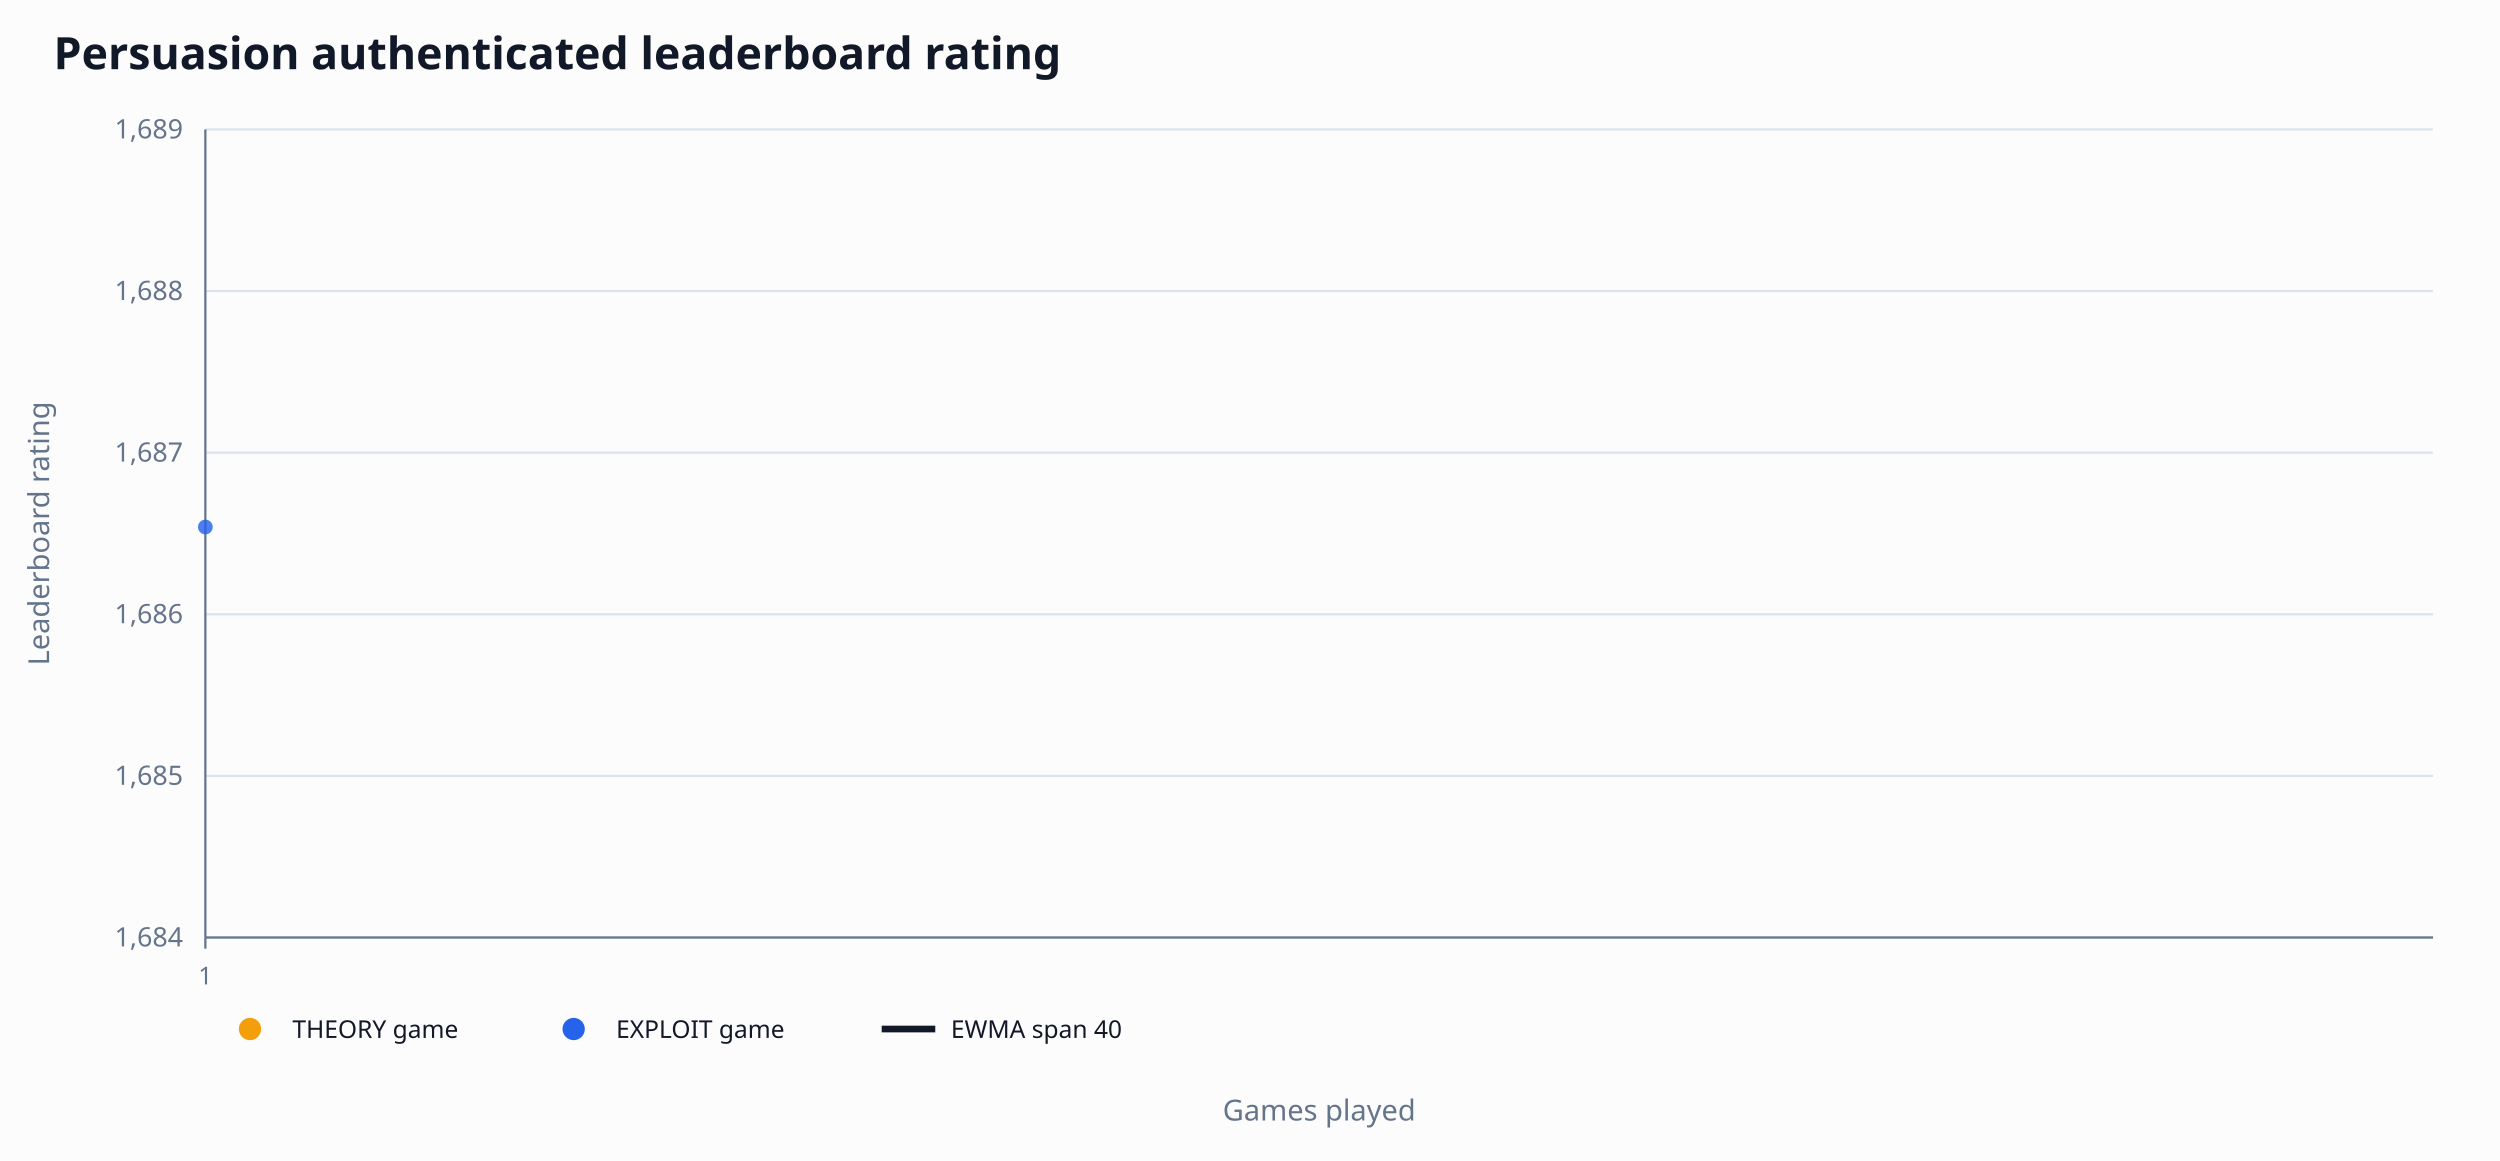
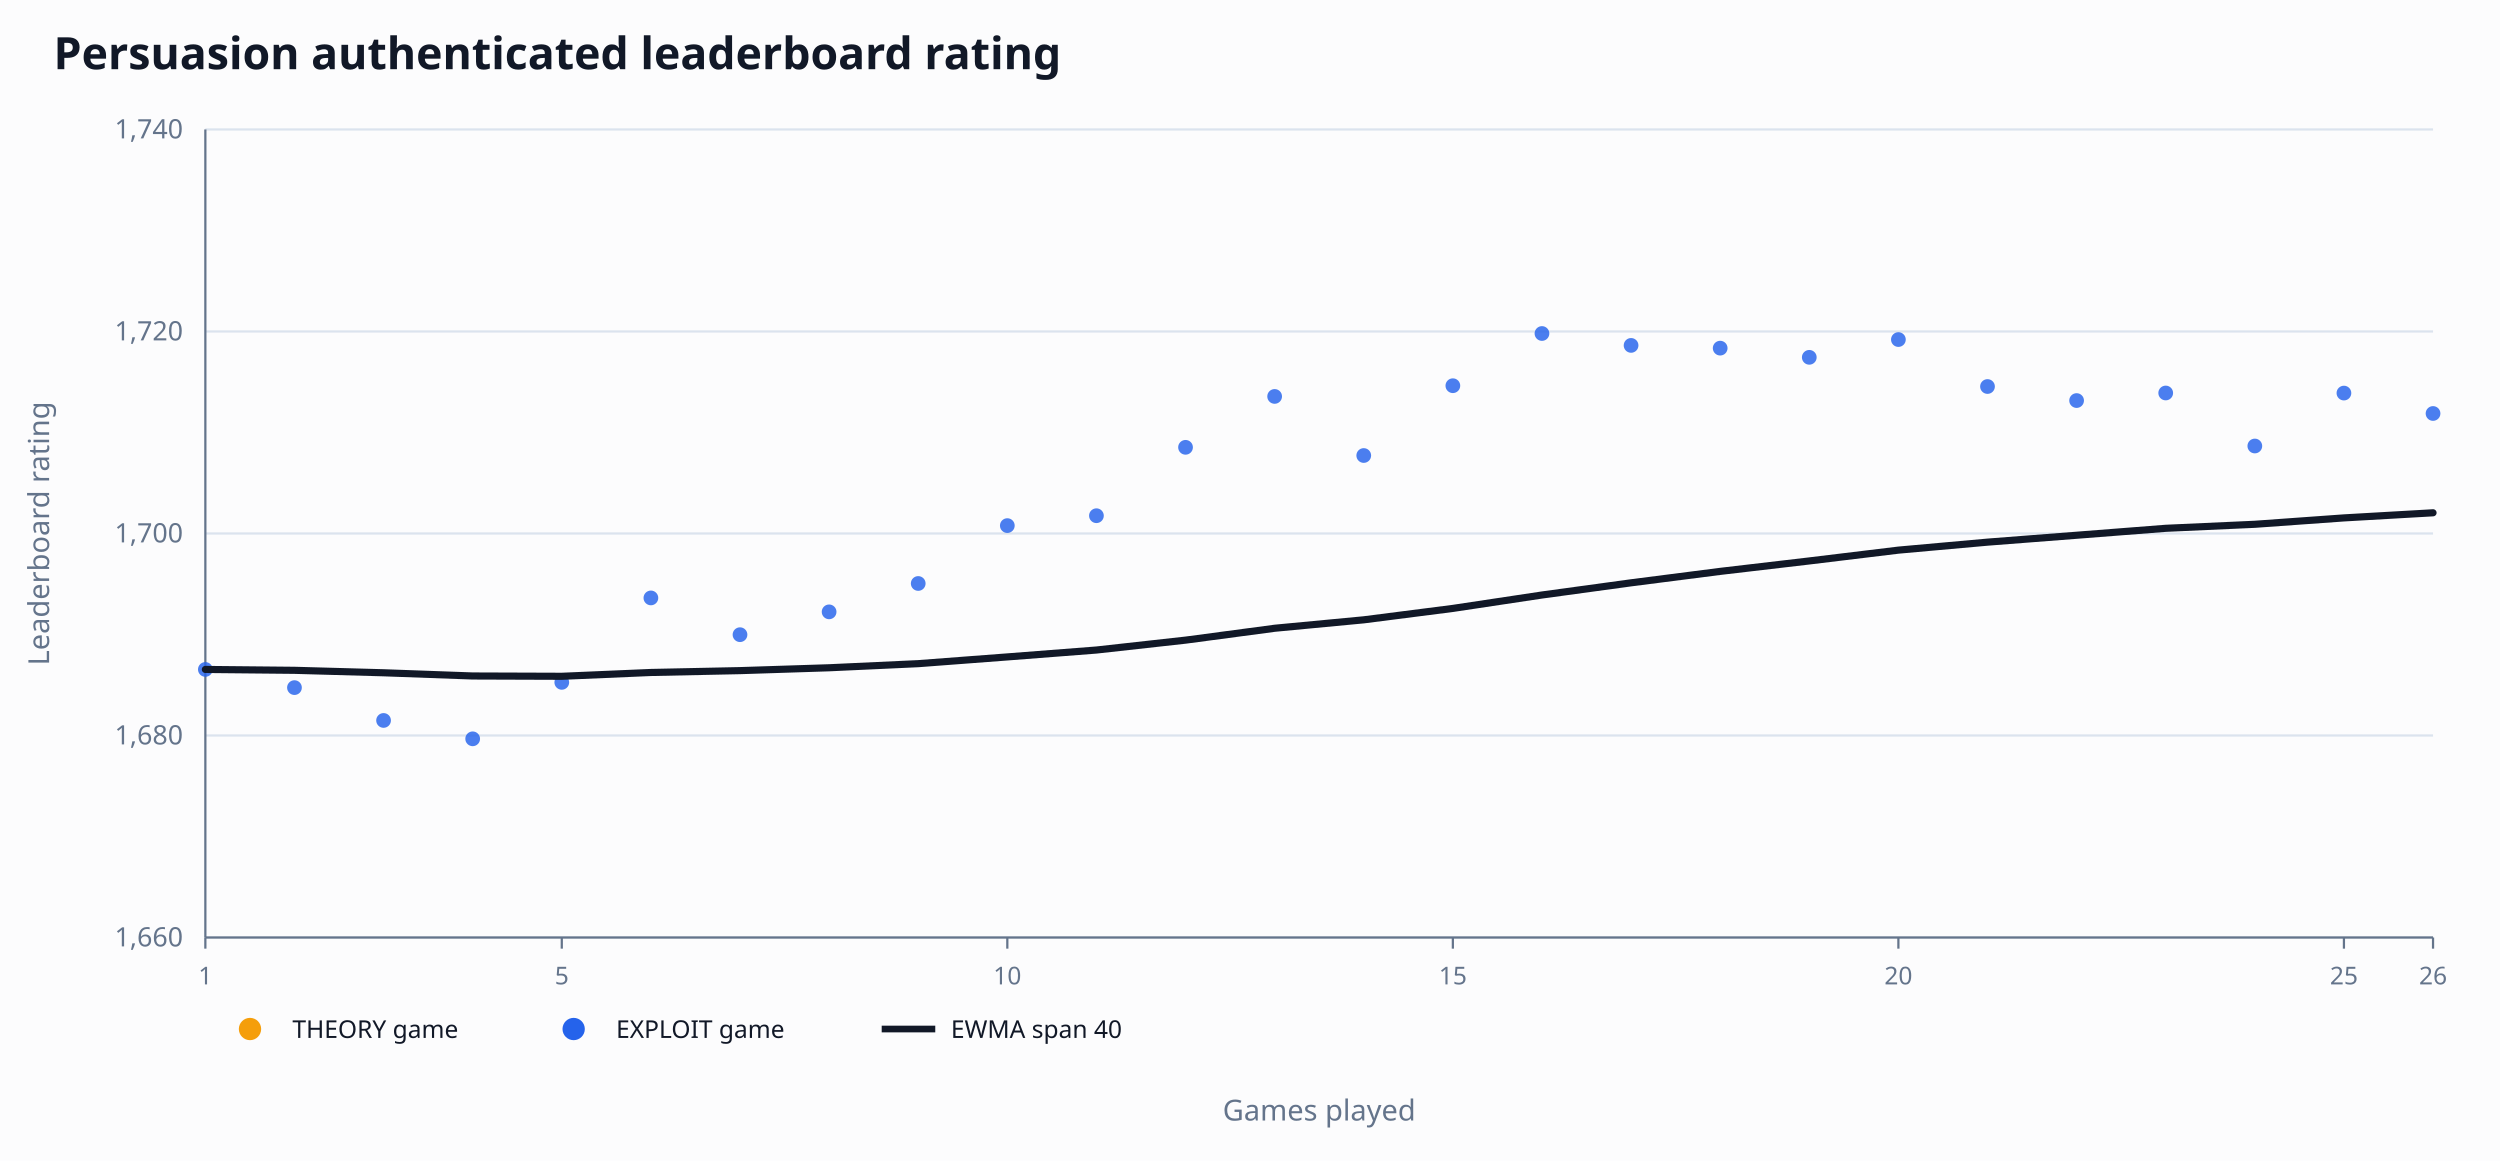
<svg xmlns="http://www.w3.org/2000/svg" width="1120" height="520" viewBox="0 0 1120 520">
  <rect width="100%" height="100%" fill="#fcfcfd" />
  <text x="24" y="31" font-family="system-ui,sans-serif" font-size="20" font-weight="700" fill="#111827">Persuasion authenticated leaderboard rating</text>
  <line x1="92" y1="420.00" x2="1090" y2="420.00" stroke="#dbe3ee" stroke-width="1" />
-   <text x="82" y="424.00" text-anchor="end" font-family="system-ui,sans-serif" font-size="12" fill="#64748b">1,684</text>
-   <line x1="92" y1="347.60" x2="1090" y2="347.60" stroke="#dbe3ee" stroke-width="1" />
-   <text x="82" y="351.60" text-anchor="end" font-family="system-ui,sans-serif" font-size="12" fill="#64748b">1,685</text>
-   <line x1="92" y1="275.20" x2="1090" y2="275.20" stroke="#dbe3ee" stroke-width="1" />
-   <text x="82" y="279.20" text-anchor="end" font-family="system-ui,sans-serif" font-size="12" fill="#64748b">1,686</text>
-   <line x1="92" y1="202.80" x2="1090" y2="202.80" stroke="#dbe3ee" stroke-width="1" />
-   <text x="82" y="206.80" text-anchor="end" font-family="system-ui,sans-serif" font-size="12" fill="#64748b">1,687</text>
-   <line x1="92" y1="130.40" x2="1090" y2="130.40" stroke="#dbe3ee" stroke-width="1" />
-   <text x="82" y="134.40" text-anchor="end" font-family="system-ui,sans-serif" font-size="12" fill="#64748b">1,688</text>
+   <text x="82" y="424.00" text-anchor="end" font-family="system-ui,sans-serif" font-size="12" fill="#64748b">1,660</text>
+   <line x1="92" y1="329.50" x2="1090" y2="329.50" stroke="#dbe3ee" stroke-width="1" />
+   <text x="82" y="333.50" text-anchor="end" font-family="system-ui,sans-serif" font-size="12" fill="#64748b">1,680</text>
+   <line x1="92" y1="239.00" x2="1090" y2="239.00" stroke="#dbe3ee" stroke-width="1" />
+   <text x="82" y="243.00" text-anchor="end" font-family="system-ui,sans-serif" font-size="12" fill="#64748b">1,700</text>
+   <line x1="92" y1="148.50" x2="1090" y2="148.50" stroke="#dbe3ee" stroke-width="1" />
+   <text x="82" y="152.50" text-anchor="end" font-family="system-ui,sans-serif" font-size="12" fill="#64748b">1,720</text>
  <line x1="92" y1="58.00" x2="1090" y2="58.00" stroke="#dbe3ee" stroke-width="1" />
-   <text x="82" y="62.00" text-anchor="end" font-family="system-ui,sans-serif" font-size="12" fill="#64748b">1,689</text>
+   <text x="82" y="62.00" text-anchor="end" font-family="system-ui,sans-serif" font-size="12" fill="#64748b">1,740</text>
  <line x1="92.00" y1="420" x2="92.00" y2="425" stroke="#64748b" />
  <text x="92.00" y="441" text-anchor="middle" font-family="system-ui,sans-serif" font-size="11" fill="#64748b">1</text>
+   <line x1="251.68" y1="420" x2="251.68" y2="425" stroke="#64748b" />
+   <text x="251.68" y="441" text-anchor="middle" font-family="system-ui,sans-serif" font-size="11" fill="#64748b">5</text>
+   <line x1="451.28" y1="420" x2="451.28" y2="425" stroke="#64748b" />
+   <text x="451.28" y="441" text-anchor="middle" font-family="system-ui,sans-serif" font-size="11" fill="#64748b">10</text>
+   <line x1="650.88" y1="420" x2="650.88" y2="425" stroke="#64748b" />
+   <text x="650.88" y="441" text-anchor="middle" font-family="system-ui,sans-serif" font-size="11" fill="#64748b">15</text>
+   <line x1="850.48" y1="420" x2="850.48" y2="425" stroke="#64748b" />
+   <text x="850.48" y="441" text-anchor="middle" font-family="system-ui,sans-serif" font-size="11" fill="#64748b">20</text>
+   <line x1="1050.08" y1="420" x2="1050.08" y2="425" stroke="#64748b" />
+   <text x="1050.08" y="441" text-anchor="middle" font-family="system-ui,sans-serif" font-size="11" fill="#64748b">25</text>
+   <line x1="1090.00" y1="420" x2="1090.00" y2="425" stroke="#64748b" />
+   <text x="1090.00" y="441" text-anchor="middle" font-family="system-ui,sans-serif" font-size="11" fill="#64748b">26</text>
  <line x1="92" y1="58" x2="92" y2="420" stroke="#64748b" />
  <line x1="92" y1="420" x2="1090" y2="420" stroke="#64748b" />
  <text x="591.00" y="502" text-anchor="middle" font-family="system-ui,sans-serif" font-size="13" fill="#64748b">Games played</text>
  <text x="22" y="239.00" text-anchor="middle" transform="rotate(-90 22 239.00)" font-family="system-ui,sans-serif" font-size="13" fill="#64748b">Leaderboard rating</text>
-   <circle cx="92.00" cy="236.10" r="3.3" fill="#2563eb" opacity="0.82" />
-   <polyline points="92.00,236.10" fill="none" stroke="#111827" stroke-width="3.2" stroke-linejoin="round" stroke-linecap="round" />
+   <circle cx="92.00" cy="299.91" r="3.3" fill="#2563eb" opacity="0.82" />
+   <circle cx="131.92" cy="308.05" r="3.3" fill="#2563eb" opacity="0.82" />
+   <circle cx="171.84" cy="322.76" r="3.3" fill="#2563eb" opacity="0.82" />
+   <circle cx="211.76" cy="330.99" r="3.3" fill="#2563eb" opacity="0.82" />
+   <circle cx="251.68" cy="305.70" r="3.3" fill="#2563eb" opacity="0.82" />
+   <circle cx="291.60" cy="267.87" r="3.3" fill="#2563eb" opacity="0.82" />
+   <circle cx="331.52" cy="284.34" r="3.3" fill="#2563eb" opacity="0.82" />
+   <circle cx="371.44" cy="274.11" r="3.3" fill="#2563eb" opacity="0.82" />
+   <circle cx="411.36" cy="261.40" r="3.3" fill="#2563eb" opacity="0.82" />
+   <circle cx="451.28" cy="235.47" r="3.3" fill="#2563eb" opacity="0.82" />
+   <circle cx="491.20" cy="231.04" r="3.3" fill="#2563eb" opacity="0.82" />
+   <circle cx="531.12" cy="200.40" r="3.3" fill="#2563eb" opacity="0.82" />
+   <circle cx="571.04" cy="177.60" r="3.3" fill="#2563eb" opacity="0.82" />
+   <circle cx="610.96" cy="204.07" r="3.3" fill="#2563eb" opacity="0.82" />
+   <circle cx="650.88" cy="172.80" r="3.3" fill="#2563eb" opacity="0.82" />
+   <circle cx="690.80" cy="149.41" r="3.3" fill="#2563eb" opacity="0.82" />
+   <circle cx="730.72" cy="154.74" r="3.3" fill="#2563eb" opacity="0.82" />
+   <circle cx="770.64" cy="155.97" r="3.3" fill="#2563eb" opacity="0.82" />
+   <circle cx="810.56" cy="160.08" r="3.3" fill="#2563eb" opacity="0.82" />
+   <circle cx="850.48" cy="152.12" r="3.3" fill="#2563eb" opacity="0.82" />
+   <circle cx="890.40" cy="173.16" r="3.3" fill="#2563eb" opacity="0.82" />
+   <circle cx="930.32" cy="179.45" r="3.3" fill="#2563eb" opacity="0.82" />
+   <circle cx="970.24" cy="176.06" r="3.3" fill="#2563eb" opacity="0.82" />
+   <circle cx="1010.16" cy="199.81" r="3.3" fill="#2563eb" opacity="0.82" />
+   <circle cx="1050.08" cy="176.10" r="3.3" fill="#2563eb" opacity="0.82" />
+   <circle cx="1090.00" cy="185.24" r="3.3" fill="#2563eb" opacity="0.82" />
+   <polyline points="92.00,299.91 131.92,300.30 171.84,301.40 211.76,302.84 251.68,302.98 291.60,301.27 331.52,300.44 371.44,299.16 411.36,297.32 451.28,294.30 491.20,291.21 531.12,286.78 571.04,281.46 610.96,277.68 650.88,272.57 690.80,266.56 730.72,261.10 770.64,255.98 810.56,251.30 850.48,246.46 890.40,242.88 930.32,239.79 970.24,236.68 1010.16,234.88 1050.08,232.02 1090.00,229.73" fill="none" stroke="#111827" stroke-width="3.2" stroke-linejoin="round" stroke-linecap="round" />
  <circle cx="112" cy="461" r="5" fill="#f59e0b" />
  <text x="131" y="465" font-family="system-ui,sans-serif" font-size="11" fill="#111827">THEORY game</text>
  <circle cx="257" cy="461" r="5" fill="#2563eb" />
  <text x="276" y="465" font-family="system-ui,sans-serif" font-size="11" fill="#111827">EXPLOIT game</text>
  <line x1="395" y1="461" x2="419" y2="461" stroke="#111827" stroke-width="3" />
  <text x="426" y="465" font-family="system-ui,sans-serif" font-size="11" fill="#111827">EWMA span 40</text>
</svg>
